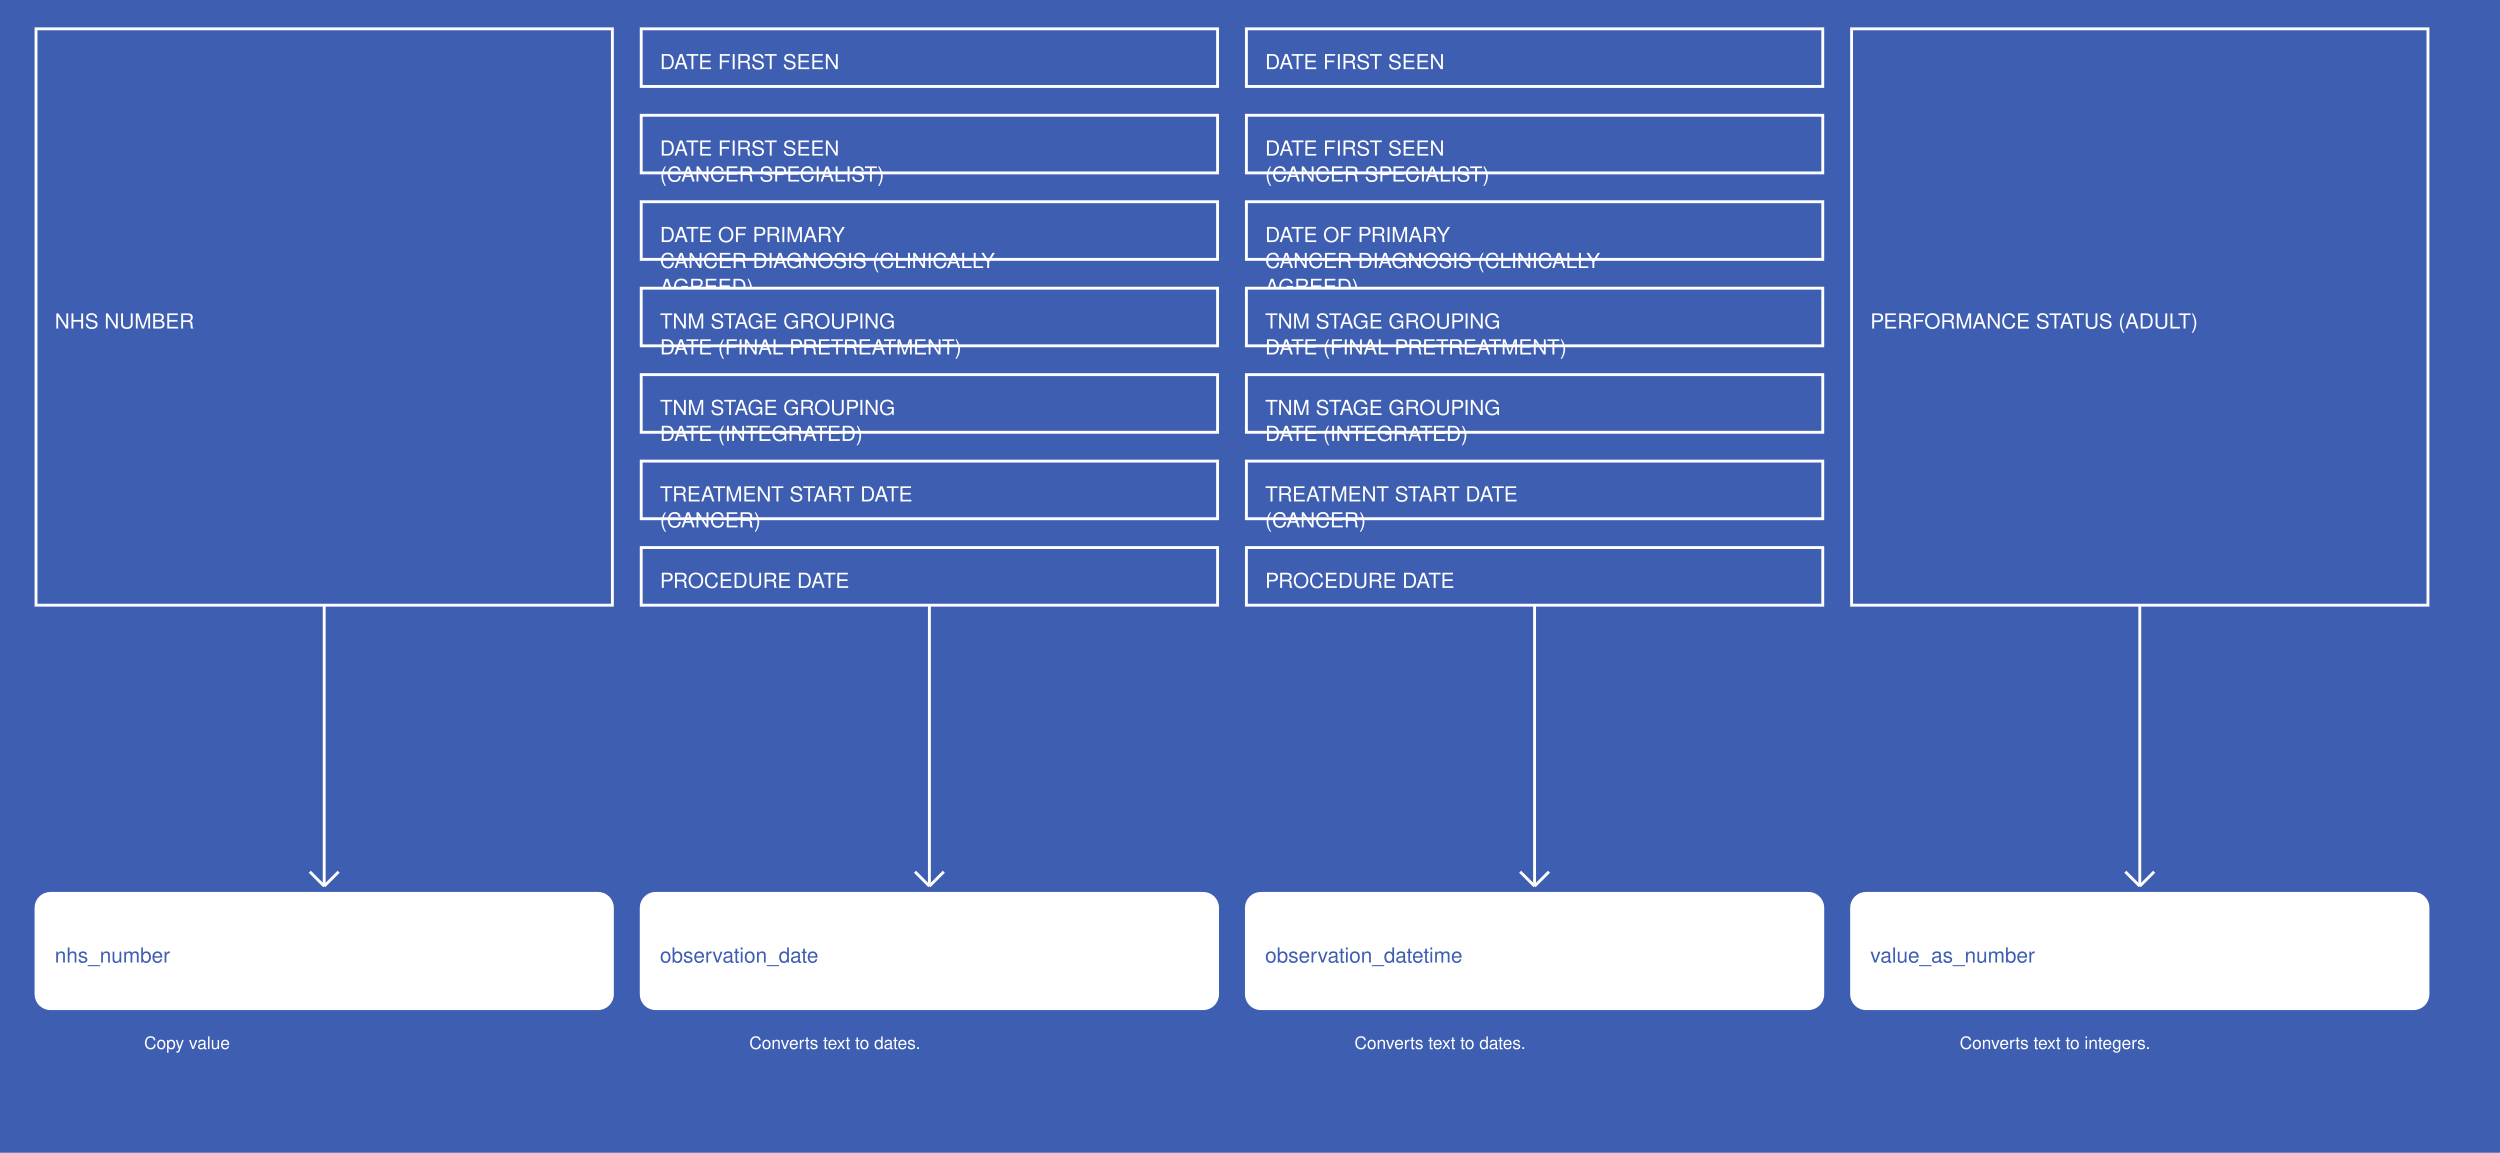
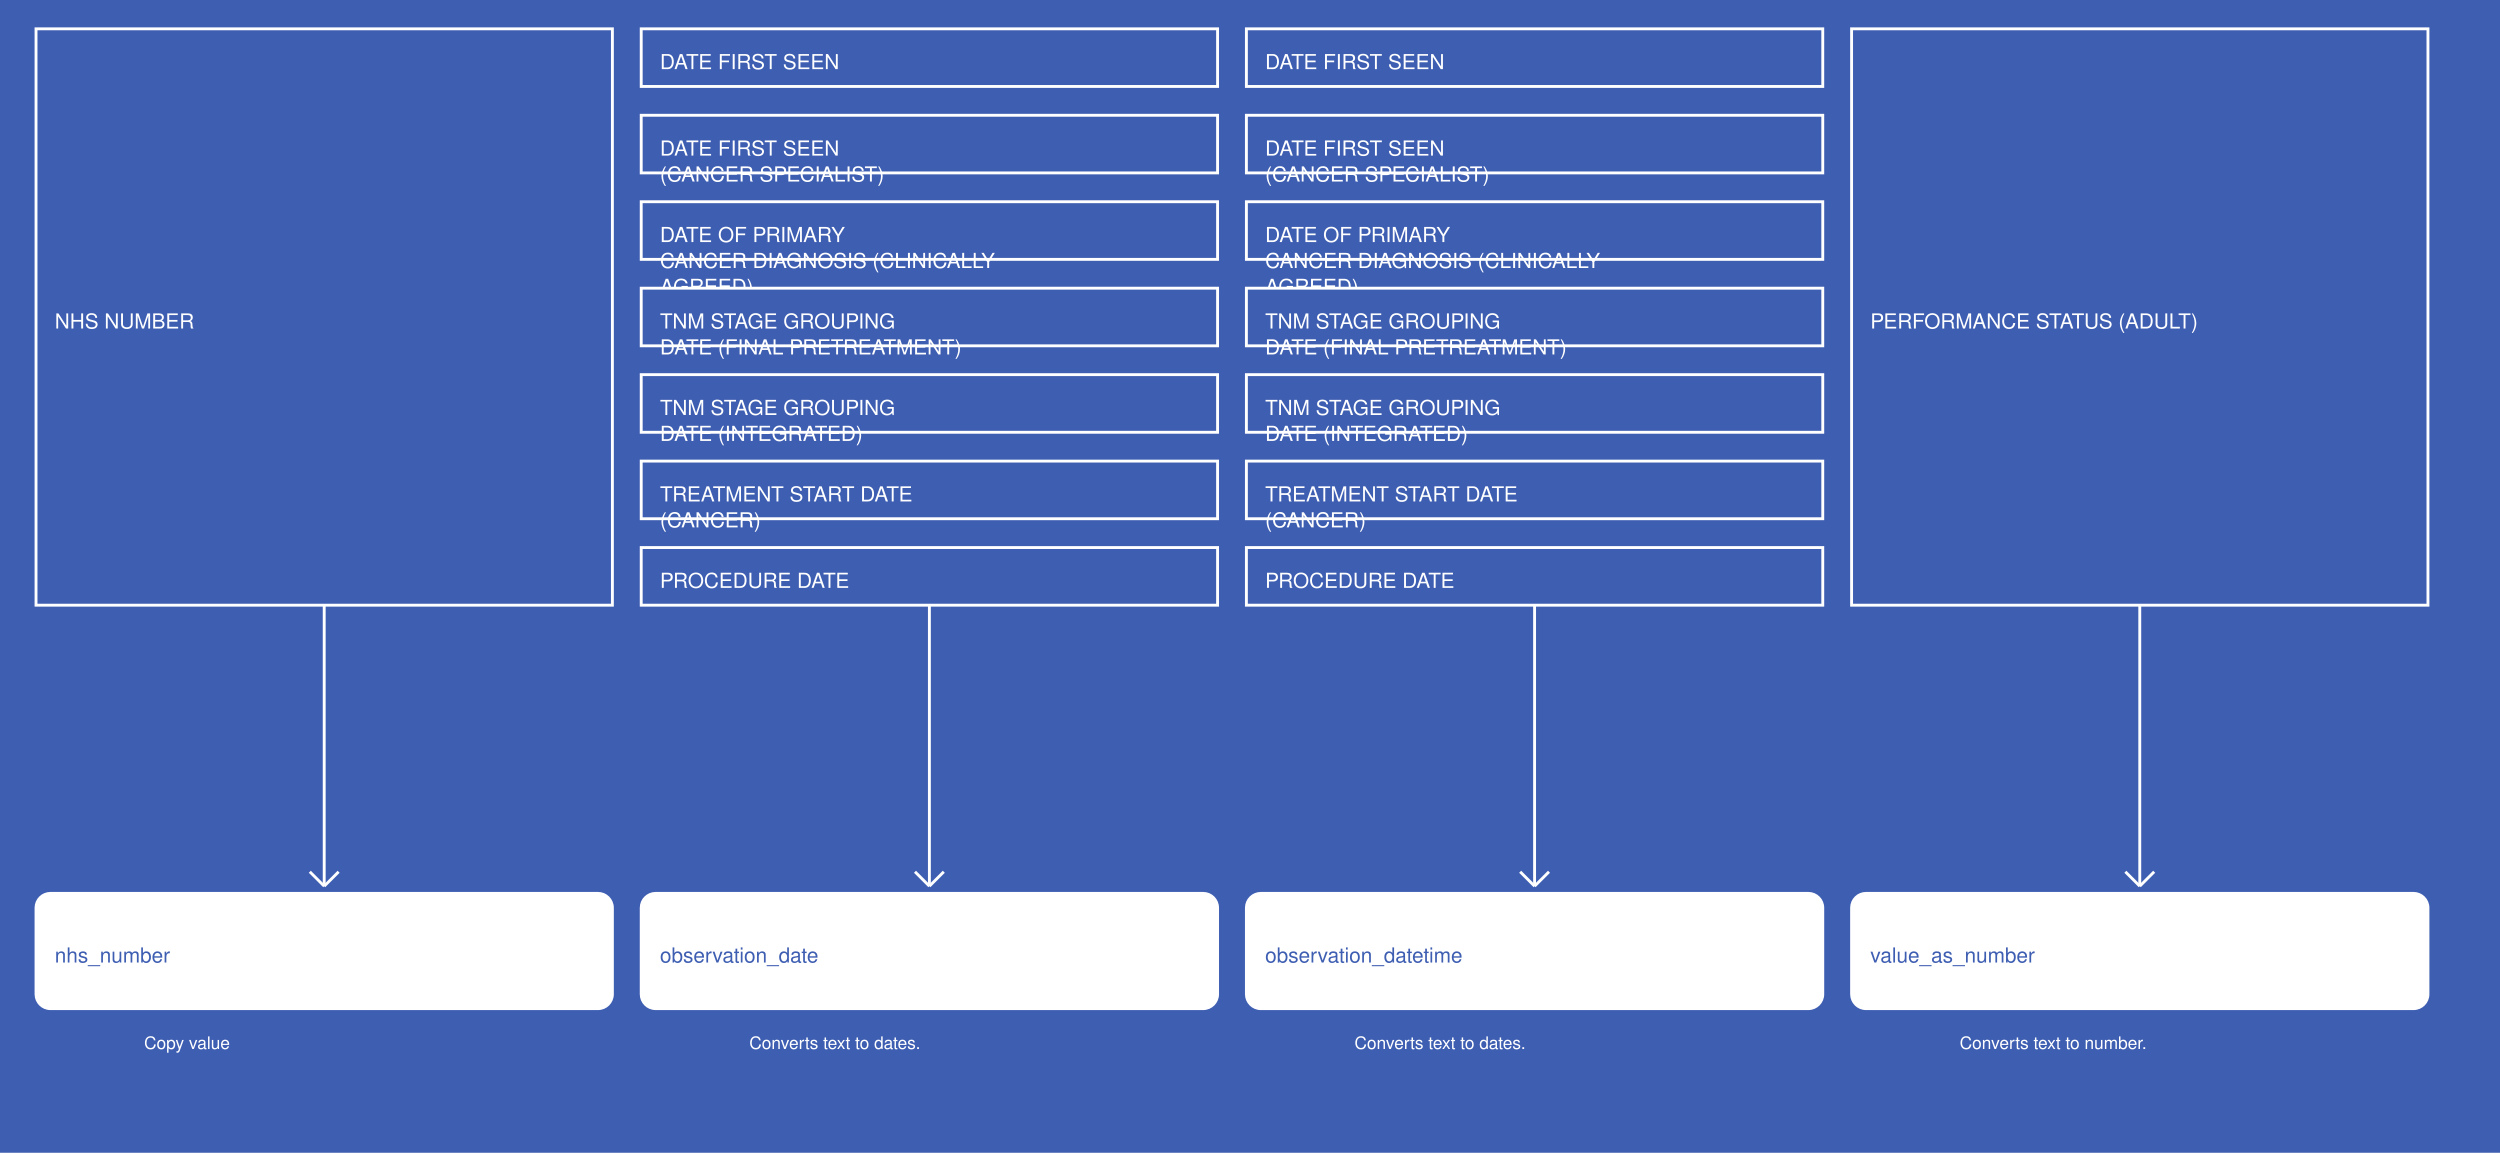
<svg xmlns="http://www.w3.org/2000/svg" width="1735" height="800">
  <rect width="100%" height="100%" fill="#3E5EB2" />
  <g>
    <rect x="25" y="20" width="400" height="400" fill="#3E5EB2" stroke="white" stroke-width="2" />
    <text x="38" y="228" fill="white" font-family="Helvetica" font-size="1.2em" text-anchor="start">NHS NUMBER</text>
  </g>
  <g>
    <line x1="225" y1="420" x2="225" y2="615" stroke="white" stroke-width="2" />
    <line x1="215" y1="605" x2="225" y2="615" stroke="white" stroke-width="2" />
    <line x1="235" y1="605" x2="225" y2="615" stroke="white" stroke-width="2" />
    <text x="100" y="728" fill="white" font-size="1em" font-family="Helvetica">Copy value</text>
  </g>
  <g>
    <rect x="25" y="620" width="400" height="80" fill="white" stroke="white" stroke-width="2" rx="10" />
    <text x="38" y="668" fill="#3E5EB2" font-family="Helvetica" font-size="1.2em" text-anchor="start">nhs_number</text>
  </g>
  <g>
    <rect x="445" y="20" width="400" height="40" fill="#3E5EB2" stroke="white" stroke-width="2" />
    <text x="458" y="48" fill="white" font-family="Helvetica" font-size="1.2em" text-anchor="start">DATE FIRST SEEN</text>
  </g>
  <g>
    <rect x="445" y="80" width="400" height="40" fill="#3E5EB2" stroke="white" stroke-width="2" />
    <text x="458" y="108" fill="white" font-family="Helvetica" font-size="1.2em" text-anchor="start">DATE FIRST SEEN</text>
    <text x="458" y="126" fill="white" font-family="Helvetica" font-size="1.2em" text-anchor="start">(CANCER SPECIALIST)</text>
  </g>
  <g>
    <rect x="445" y="140" width="400" height="40" fill="#3E5EB2" stroke="white" stroke-width="2" />
    <text x="458" y="168" fill="white" font-family="Helvetica" font-size="1.2em" text-anchor="start">DATE OF PRIMARY</text>
    <text x="458" y="186" fill="white" font-family="Helvetica" font-size="1.2em" text-anchor="start">CANCER DIAGNOSIS (CLINICALLY</text>
    <text x="458" y="204" fill="white" font-family="Helvetica" font-size="1.2em" text-anchor="start">AGREED)</text>
  </g>
  <g>
    <rect x="445" y="200" width="400" height="40" fill="#3E5EB2" stroke="white" stroke-width="2" />
    <text x="458" y="228" fill="white" font-family="Helvetica" font-size="1.2em" text-anchor="start">TNM STAGE GROUPING</text>
    <text x="458" y="246" fill="white" font-family="Helvetica" font-size="1.2em" text-anchor="start">DATE (FINAL PRETREATMENT)</text>
  </g>
  <g>
    <rect x="445" y="260" width="400" height="40" fill="#3E5EB2" stroke="white" stroke-width="2" />
    <text x="458" y="288" fill="white" font-family="Helvetica" font-size="1.2em" text-anchor="start">TNM STAGE GROUPING</text>
    <text x="458" y="306" fill="white" font-family="Helvetica" font-size="1.2em" text-anchor="start">DATE (INTEGRATED)</text>
  </g>
  <g>
    <rect x="445" y="320" width="400" height="40" fill="#3E5EB2" stroke="white" stroke-width="2" />
    <text x="458" y="348" fill="white" font-family="Helvetica" font-size="1.2em" text-anchor="start">TREATMENT START DATE</text>
    <text x="458" y="366" fill="white" font-family="Helvetica" font-size="1.2em" text-anchor="start">(CANCER)</text>
  </g>
  <g>
    <rect x="445" y="380" width="400" height="40" fill="#3E5EB2" stroke="white" stroke-width="2" />
    <text x="458" y="408" fill="white" font-family="Helvetica" font-size="1.2em" text-anchor="start">PROCEDURE DATE</text>
  </g>
  <g>
    <line x1="645" y1="420" x2="645" y2="615" stroke="white" stroke-width="2" />
    <line x1="635" y1="605" x2="645" y2="615" stroke="white" stroke-width="2" />
    <line x1="655" y1="605" x2="645" y2="615" stroke="white" stroke-width="2" />
    <text x="520" y="728" fill="white" font-size="1em" font-family="Helvetica">Converts text to dates.</text>
  </g>
  <g>
    <rect x="445" y="620" width="400" height="80" fill="white" stroke="white" stroke-width="2" rx="10" />
    <text x="458" y="668" fill="#3E5EB2" font-family="Helvetica" font-size="1.2em" text-anchor="start">observation_date</text>
  </g>
  <g>
    <rect x="865" y="20" width="400" height="40" fill="#3E5EB2" stroke="white" stroke-width="2" />
    <text x="878" y="48" fill="white" font-family="Helvetica" font-size="1.2em" text-anchor="start">DATE FIRST SEEN</text>
  </g>
  <g>
    <rect x="865" y="80" width="400" height="40" fill="#3E5EB2" stroke="white" stroke-width="2" />
    <text x="878" y="108" fill="white" font-family="Helvetica" font-size="1.2em" text-anchor="start">DATE FIRST SEEN</text>
    <text x="878" y="126" fill="white" font-family="Helvetica" font-size="1.2em" text-anchor="start">(CANCER SPECIALIST)</text>
  </g>
  <g>
    <rect x="865" y="140" width="400" height="40" fill="#3E5EB2" stroke="white" stroke-width="2" />
    <text x="878" y="168" fill="white" font-family="Helvetica" font-size="1.2em" text-anchor="start">DATE OF PRIMARY</text>
    <text x="878" y="186" fill="white" font-family="Helvetica" font-size="1.2em" text-anchor="start">CANCER DIAGNOSIS (CLINICALLY</text>
    <text x="878" y="204" fill="white" font-family="Helvetica" font-size="1.2em" text-anchor="start">AGREED)</text>
  </g>
  <g>
    <rect x="865" y="200" width="400" height="40" fill="#3E5EB2" stroke="white" stroke-width="2" />
    <text x="878" y="228" fill="white" font-family="Helvetica" font-size="1.2em" text-anchor="start">TNM STAGE GROUPING</text>
    <text x="878" y="246" fill="white" font-family="Helvetica" font-size="1.2em" text-anchor="start">DATE (FINAL PRETREATMENT)</text>
  </g>
  <g>
    <rect x="865" y="260" width="400" height="40" fill="#3E5EB2" stroke="white" stroke-width="2" />
    <text x="878" y="288" fill="white" font-family="Helvetica" font-size="1.2em" text-anchor="start">TNM STAGE GROUPING</text>
    <text x="878" y="306" fill="white" font-family="Helvetica" font-size="1.2em" text-anchor="start">DATE (INTEGRATED)</text>
  </g>
  <g>
    <rect x="865" y="320" width="400" height="40" fill="#3E5EB2" stroke="white" stroke-width="2" />
    <text x="878" y="348" fill="white" font-family="Helvetica" font-size="1.2em" text-anchor="start">TREATMENT START DATE</text>
    <text x="878" y="366" fill="white" font-family="Helvetica" font-size="1.2em" text-anchor="start">(CANCER)</text>
  </g>
  <g>
    <rect x="865" y="380" width="400" height="40" fill="#3E5EB2" stroke="white" stroke-width="2" />
    <text x="878" y="408" fill="white" font-family="Helvetica" font-size="1.2em" text-anchor="start">PROCEDURE DATE</text>
  </g>
  <g>
    <line x1="1065" y1="420" x2="1065" y2="615" stroke="white" stroke-width="2" />
    <line x1="1055" y1="605" x2="1065" y2="615" stroke="white" stroke-width="2" />
    <line x1="1075" y1="605" x2="1065" y2="615" stroke="white" stroke-width="2" />
    <text x="940" y="728" fill="white" font-size="1em" font-family="Helvetica">Converts text to dates.</text>
  </g>
  <g>
    <rect x="865" y="620" width="400" height="80" fill="white" stroke="white" stroke-width="2" rx="10" />
    <text x="878" y="668" fill="#3E5EB2" font-family="Helvetica" font-size="1.2em" text-anchor="start">observation_datetime</text>
  </g>
  <g>
    <rect x="1285" y="20" width="400" height="400" fill="#3E5EB2" stroke="white" stroke-width="2" />
    <text x="1298" y="228" fill="white" font-family="Helvetica" font-size="1.2em" text-anchor="start">PERFORMANCE STATUS (ADULT)</text>
  </g>
  <g>
    <line x1="1485" y1="420" x2="1485" y2="615" stroke="white" stroke-width="2" />
    <line x1="1475" y1="605" x2="1485" y2="615" stroke="white" stroke-width="2" />
    <line x1="1495" y1="605" x2="1485" y2="615" stroke="white" stroke-width="2" />
-     <text x="1360" y="728" fill="white" font-size="1em" font-family="Helvetica">Converts text to integers.</text>
+     <text x="1360" y="728" fill="white" font-size="1em" font-family="Helvetica">Converts text to number.</text>
  </g>
  <g>
    <rect x="1285" y="620" width="400" height="80" fill="white" stroke="white" stroke-width="2" rx="10" />
    <text x="1298" y="668" fill="#3E5EB2" font-family="Helvetica" font-size="1.2em" text-anchor="start">value_as_number</text>
  </g>
</svg>
